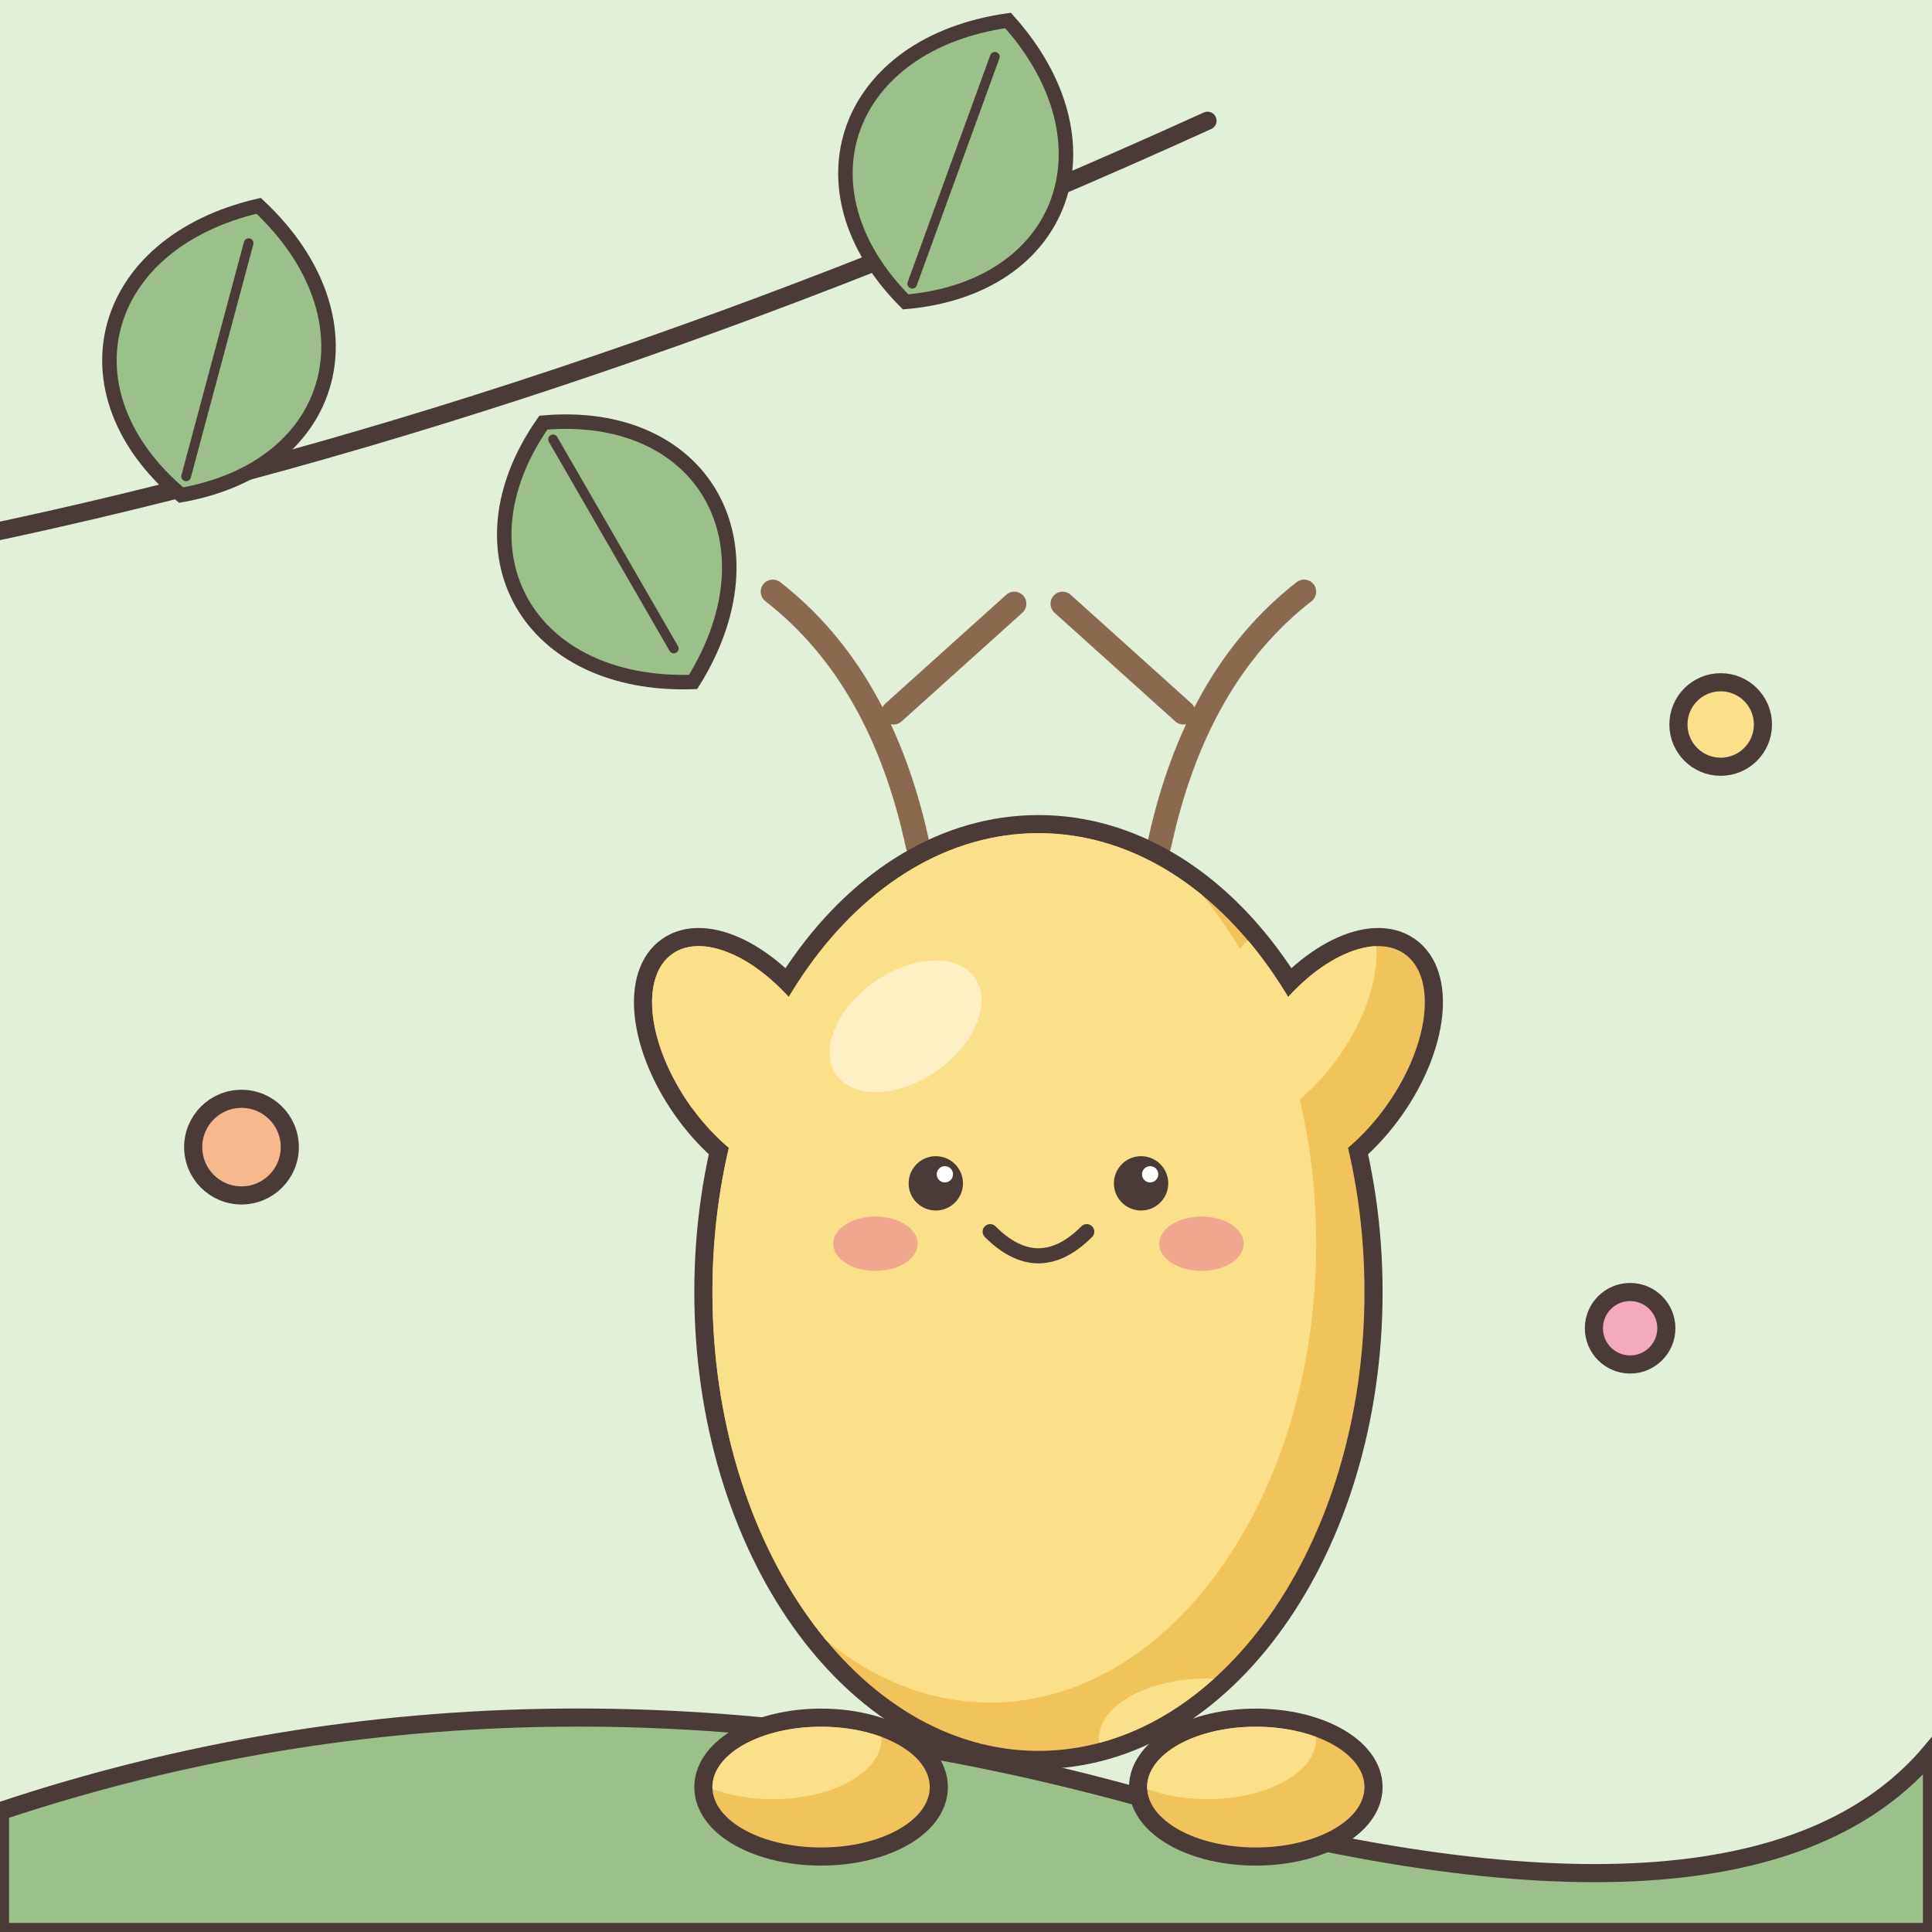
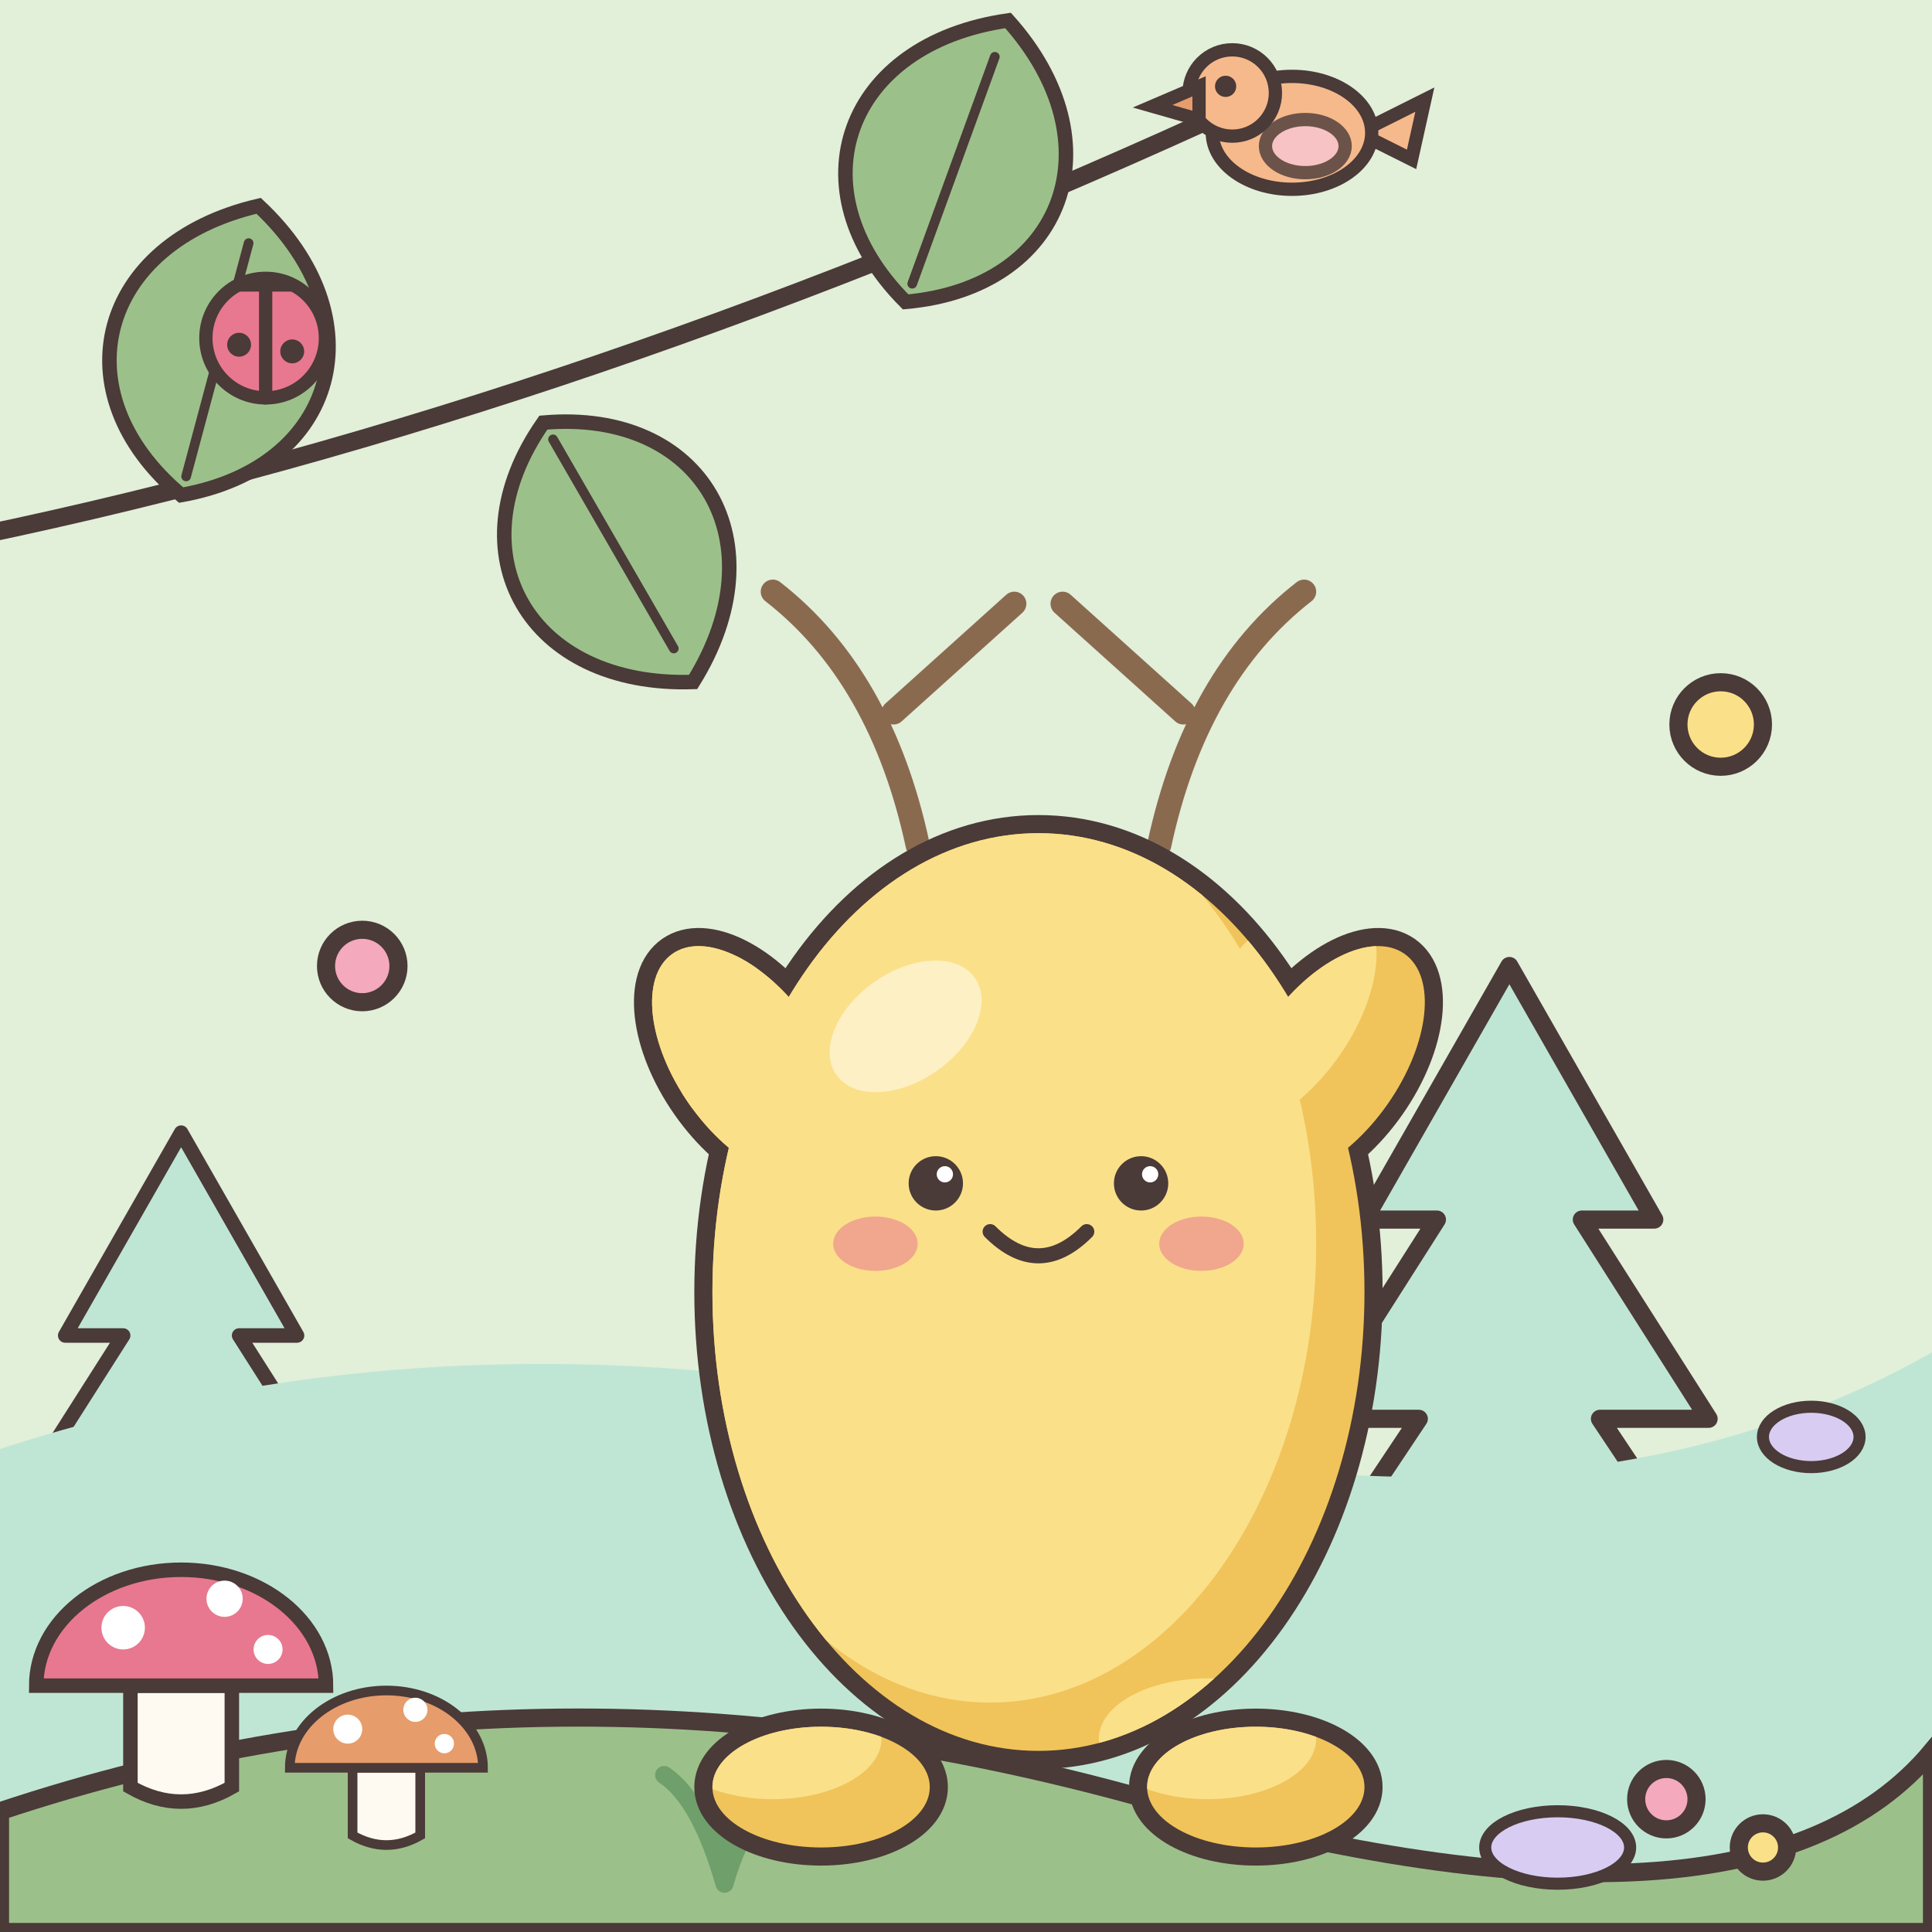
<svg xmlns="http://www.w3.org/2000/svg" width="320" height="320" viewBox="0 0 320 320">
  <rect width="320" height="320" fill="#e2efd9" />
+   <g transform="translate(250 238) scale(1.5)">
+     <rect x="-4" y="22" width="8" height="12" fill="#8a6a4f" stroke="#4a3a38" stroke-width="2" />
+     <path d="M0 -52L-16 -24H-8L-22 -2H-10L-26 22H26L10 -2H22L8 -24H16Z" fill="#bfe6d4" stroke="#4a3a38" stroke-width="2" stroke-linejoin="round" />
+   </g>
+   <g transform="translate(30 250) scale(1.2)">
+     <rect x="-4" y="22" width="8" height="12" fill="#8a6a4f" stroke="#4a3a38" stroke-width="2" />
+     <path d="M0 -52L-16 -24H-8L-22 -2H-10L-26 22H26L10 -2H22L8 -24H16Z" fill="#bfe6d4" stroke="#4a3a38" stroke-width="2" stroke-linejoin="round" />
+   </g>
+   <path d="M0 240Q80 214 170 236T320 224V320H0Z" fill="#bfe6d4" />
  <path d="M-10 90Q90 70 200 20" fill="none" stroke="#4a3a38" stroke-width="3" stroke-linecap="round" stroke-linejoin="round" />
  <g transform="translate(30 82) rotate(-75) scale(0.8)">
    <path d="M0 0C14-30 46-30 62 0C46 30 14 30 0 0Z" fill="#9cc08a" stroke="#4a3a38" stroke-width="3" />
    <path d="M4 0H54" fill="none" stroke="#4a3a38" stroke-width="2" stroke-linecap="round" stroke-linejoin="round" />
  </g>
  <g transform="translate(90 70) rotate(60) scale(0.8)">
    <path d="M0 0C14-30 46-30 62 0C46 30 14 30 0 0Z" fill="#9cc08a" stroke="#4a3a38" stroke-width="3" />
    <path d="M4 0H54" fill="none" stroke="#4a3a38" stroke-width="2" stroke-linecap="round" stroke-linejoin="round" />
  </g>
  <g transform="translate(150 50) rotate(-70) scale(0.8)">
    <path d="M0 0C14-30 46-30 62 0C46 30 14 30 0 0Z" fill="#9cc08a" stroke="#4a3a38" stroke-width="3" />
    <path d="M4 0H54" fill="none" stroke="#4a3a38" stroke-width="2" stroke-linecap="round" stroke-linejoin="round" />
  </g>
-   <circle cx="40" cy="190" r="8" fill="#f6b98c" stroke="#4a3a38" stroke-width="3" />
+   <g transform="translate(44 56) scale(1.1)">
+     <circle r="9" fill="#e8788f" stroke="#4a3a38" stroke-width="2" />
+     <path d="M-6 -7a8 8 0 0 1 12 0Z" fill="#4a3a38" />
+     <path d="M0 -7V9" fill="none" stroke="#4a3a38" stroke-width="2" stroke-linecap="round" stroke-linejoin="round" />
+     <circle cx="-4" cy="1" r="1.8" fill="#4a3a38" />
+     <circle cx="4" cy="2" r="1.8" fill="#4a3a38" />
+   </g>
+   <g transform="translate(214 22) scale(1.1)">
+     <g transform="scale(-1 1)">
+       <path d="M-10 0L-20 -5L-18 4Z" fill="#f6b98c" stroke="#4a3a38" stroke-width="2" />
+       <ellipse rx="12" ry="8.5" fill="#f6b98c" stroke="#4a3a38" stroke-width="2" />
+       <circle cx="9" cy="-6" r="6.5" fill="#f6b98c" stroke="#4a3a38" stroke-width="2" />
+       <path d="M14 -7L21 -4L14 -2Z" fill="#e79c6c" stroke="#4a3a38" stroke-width="2" />
+       <ellipse cx="-2" cy="2" rx="6" ry="4" fill="#f9c6d3" stroke="#4a3a38" stroke-width="2" opacity=".8" />
+       <circle cx="10" cy="-7" r="1.6" fill="#4a3a38" />
+     </g>
+   </g>
  <circle cx="285" cy="120" r="7" fill="#fbe08a" stroke="#4a3a38" stroke-width="3" />
-   <circle cx="270" cy="220" r="6" fill="#f4a9bd" stroke="#4a3a38" stroke-width="3" />
+   <circle cx="60" cy="160" r="6" fill="#f4a9bd" stroke="#4a3a38" stroke-width="3" />
  <path d="M0 300Q90 270 190 298T320 290V320H0Z" fill="#9cc08a" stroke="#4a3a38" stroke-width="3" />
+   <g transform="translate(30 296) scale(1.2)">
+     <path d="M-7 0V-14H7V0Q0 4 -7 0Z" fill="#fffaf1" stroke="#4a3a38" stroke-width="2" />
+     <path d="M-20 -14A20 16 0 0 1 20 -14Z" fill="#e8788f" stroke="#4a3a38" stroke-width="2" />
+     <circle cx="-8" cy="-22" r="3" fill="#fff" />
+     <circle cx="6" cy="-26" r="2.5" fill="#fff" />
+     <circle cx="12" cy="-19" r="2" fill="#fff" />
+   </g>
+   <g transform="translate(64 304) scale(0.8)">
+     <path d="M-7 0V-14H7V0Q0 4 -7 0Z" fill="#fffaf1" stroke="#4a3a38" stroke-width="2" />
+     <path d="M-20 -14A20 16 0 0 1 20 -14Z" fill="#e79c6c" stroke="#4a3a38" stroke-width="2" />
+     <circle cx="-8" cy="-22" r="3" fill="#fff" />
+     <circle cx="6" cy="-26" r="2.5" fill="#fff" />
+     <circle cx="12" cy="-19" r="2" fill="#fff" />
+   </g>
+   <path d="M120 312q-4-14-10-18M120 312q0-18 2-24M120 312q4-14 12-16" fill="none" stroke="#6f9f6b" stroke-width="3" stroke-linecap="round" stroke-linejoin="round" />
  <path d="M152 140Q146 112 128 98M148 118L168 100M192 140Q198 112 216 98M196 118L176 100" fill="none" stroke="#8a6a4f" stroke-width="4" stroke-linecap="round" stroke-linejoin="round" />
  <g stroke="#4a3a38" stroke-width="6" stroke-linejoin="round" fill="#4a3a38">
    <ellipse cx="172" cy="214" rx="54" ry="76" />
    <ellipse cx="136" cy="296" rx="18" ry="10" />
    <ellipse cx="208" cy="296" rx="18" ry="10" />
    <ellipse cx="124" cy="176" rx="12" ry="22" transform="rotate(-35 124 176)" />
    <ellipse cx="220" cy="176" rx="12" ry="22" transform="rotate(35 220 176)" />
  </g>
  <clipPath id="moss">
    <ellipse cx="172" cy="214" rx="54" ry="76" />
    <ellipse cx="136" cy="296" rx="18" ry="10" />
    <ellipse cx="208" cy="296" rx="18" ry="10" />
    <ellipse cx="124" cy="176" rx="12" ry="22" transform="rotate(-35 124 176)" />
    <ellipse cx="220" cy="176" rx="12" ry="22" transform="rotate(35 220 176)" />
  </clipPath>
  <g clip-path="url(#moss)">
    <rect width="320" height="320" fill="#f0c45a" />
    <g transform="translate(-8 -8)" fill="#fbe08a">
      <ellipse cx="172" cy="214" rx="54" ry="76" />
      <ellipse cx="136" cy="296" rx="18" ry="10" />
      <ellipse cx="208" cy="296" rx="18" ry="10" />
      <ellipse cx="124" cy="176" rx="12" ry="22" transform="rotate(-35 124 176)" />
      <ellipse cx="220" cy="176" rx="12" ry="22" transform="rotate(35 220 176)" />
    </g>
    <ellipse cx="150" cy="170" rx="14" ry="9" fill="#fff" opacity=".5" transform="rotate(-35 150 170)" />
  </g>
  <circle cx="155" cy="196" r="4.5" fill="#4a3a38" />
  <circle cx="156.5" cy="194.5" r="1.35" fill="#fff" />
  <circle cx="189" cy="196" r="4.5" fill="#4a3a38" />
  <circle cx="190.5" cy="194.5" r="1.35" fill="#fff" />
  <ellipse cx="145" cy="206" rx="7" ry="4.5" fill="#e8788f" opacity=".55" />
  <ellipse cx="199" cy="206" rx="7" ry="4.5" fill="#e8788f" opacity=".55" />
  <path d="M164 204Q172 212 180 204" fill="none" stroke="#4a3a38" stroke-width="2.5" stroke-linecap="round" stroke-linejoin="round" />
+   <circle cx="276" cy="298" r="5" fill="#f4a9bd" stroke="#4a3a38" stroke-width="3" />
+   <circle cx="292" cy="306" r="4" fill="#fbe08a" stroke="#4a3a38" stroke-width="3" />
+   <ellipse cx="258" cy="306" rx="12" ry="6" fill="#d8ccf2" stroke="#4a3a38" stroke-width="2" />
+   <ellipse cx="300" cy="238" rx="8" ry="5" fill="#d8ccf2" stroke="#4a3a38" stroke-width="2" />
</svg>
